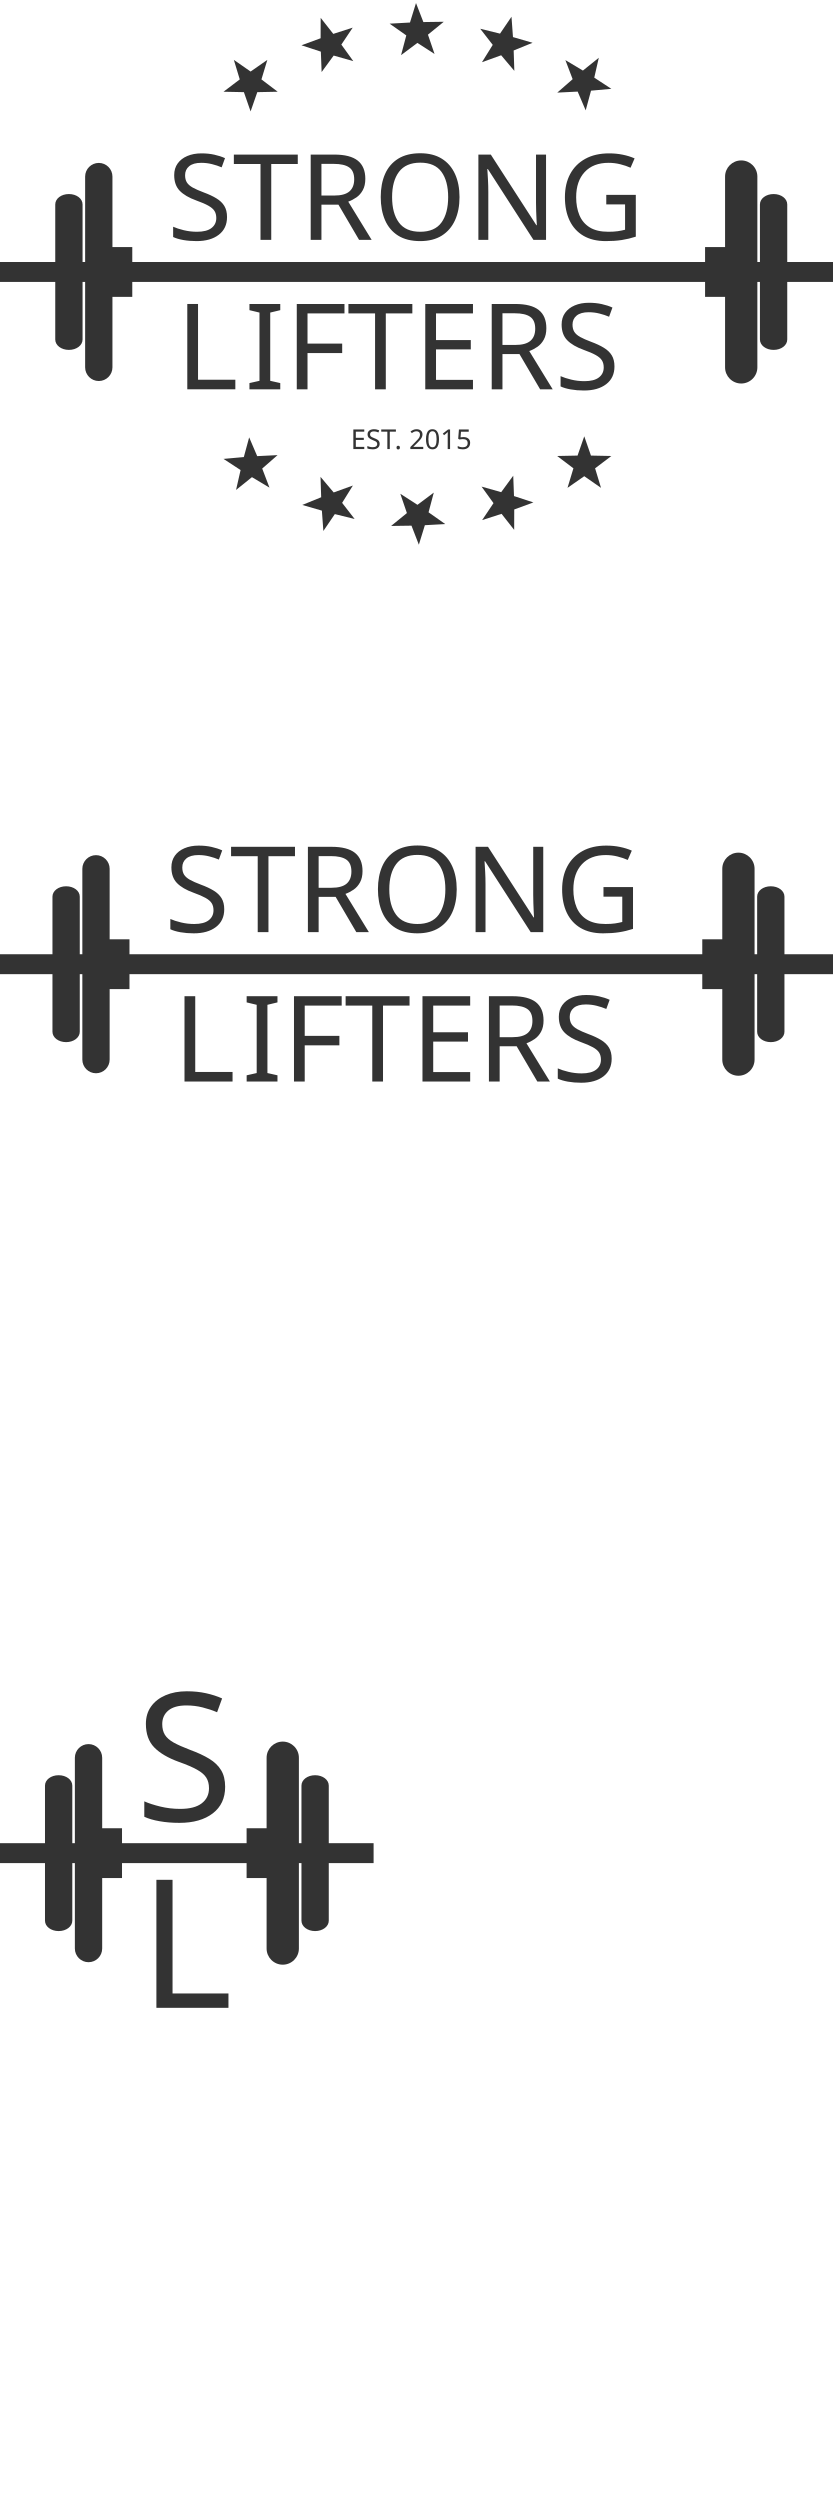
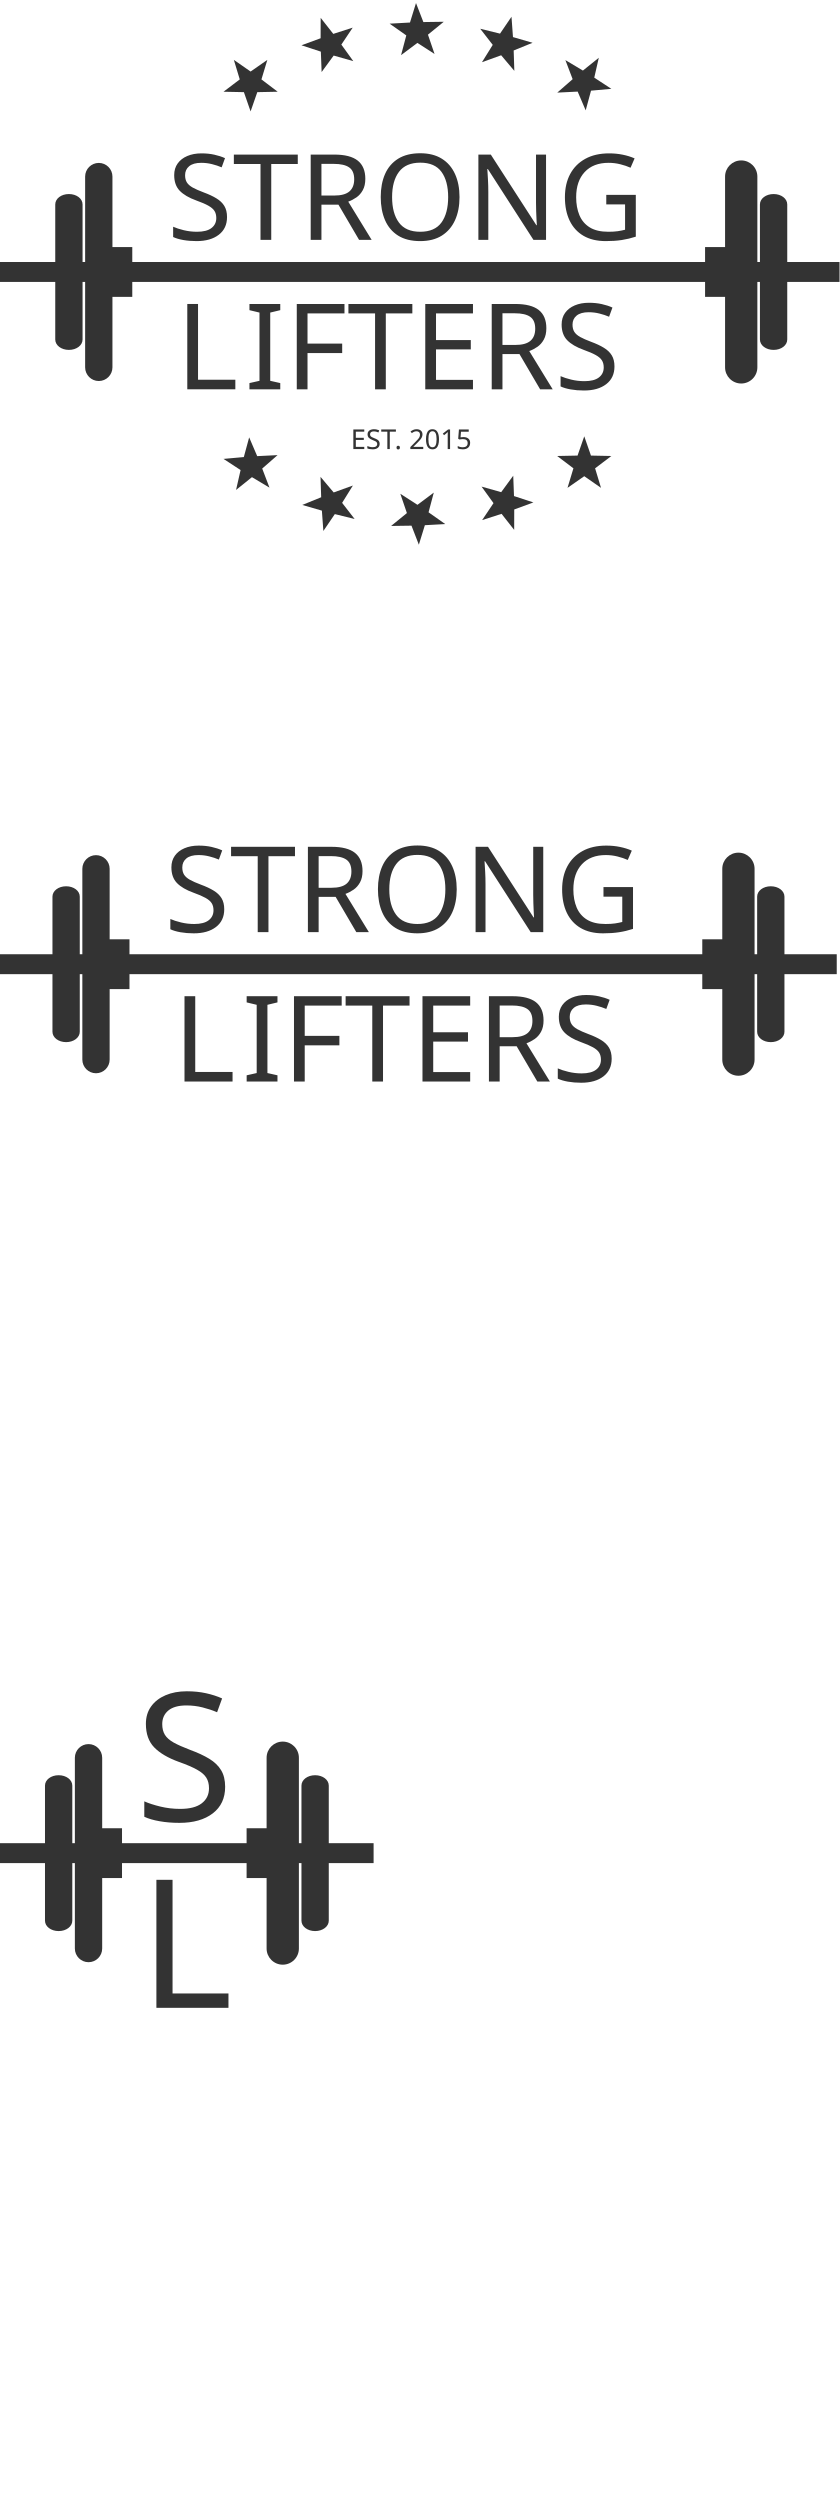
- <svg xmlns="http://www.w3.org/2000/svg" version="1.1" x="0px" y="0px" width="334.157px" height="1004px" viewBox="0 0 334.157 1004" style="enable-background:new 0 0 334.157 1004;" xml:space="preserve">
+ <svg xmlns="http://www.w3.org/2000/svg" version="1.1" id="Layer_1" x="0px" y="0px" width="337.157px" height="1004px" viewBox="0 0 337.157 1004" style="enable-background:new 0 0 337.157 1004;" xml:space="preserve">
  <g id="grid" style="display:none;">
    <g style="display:inline;">
      <g>
        <rect y="1020" style="fill:none;stroke:#333333;stroke-width:0.25;" width="340" height="340" />
      </g>
      <g>
        <rect y="680" style="fill:none;stroke:#333333;stroke-width:0.25;" width="340" height="340" />
      </g>
      <g>
        <rect y="340" style="fill:none;stroke:#333333;stroke-width:0.25;" width="340" height="340" />
      </g>
      <g>
        <rect style="fill:none;stroke:#333333;stroke-width:0.25;" width="340" height="340" />
      </g>
    </g>
  </g>
  <g id="logo_sm">
-     <text transform="matrix(1 0 0 1 54.2778 731.3428)">
-       <tspan x="0" y="0" style="fill:#333333; font-family:'HouschkaPro-ExtraBold'; font-size:72;">S</tspan>
-       <tspan x="1.548" y="75" style="fill:#333333; font-family:'HouschkaPro-ExtraBold'; font-size:72;">L</tspan>
-     </text>
+     <text transform="matrix(1 0 0 1 54.2778 731.3428)" style="fill:#333333; font-family:'HouschkaPro-ExtraBold'; font-size:72;">S</text>
+     <text transform="matrix(1 0 0 1 55.8257 806.3428)" style="fill:#333333; font-family:'HouschkaPro-ExtraBold'; font-size:72;">L</text>
    <g>
      <rect y="740.223" style="fill:#333333;" width="150.035" height="8" />
    </g>
    <g>
-       <path style="fill:#333333;" d="M113.551,788.019c-3.024,0-5.484-2.46-5.484-5.484v-76.623c0-3.024,2.46-5.484,5.484-5.484    s5.484,2.46,5.484,5.484v76.623C119.035,785.559,116.575,788.019,113.551,788.019L113.551,788.019z" />
-       <path style="fill:#333333;" d="M113.551,701.427c2.477,0,4.484,2.008,4.484,4.484v76.623c0,2.477-2.008,4.484-4.484,4.484    s-4.484-2.008-4.484-4.484v-76.623C109.066,703.435,111.074,701.427,113.551,701.427 M113.551,699.427    c-3.575,0-6.484,2.909-6.484,6.484v76.623c0,3.575,2.909,6.484,6.484,6.484s6.484-2.909,6.484-6.484v-76.623    C120.035,702.336,117.126,699.427,113.551,699.427L113.551,699.427z" />
+       <path style="fill:#333333;" d="M113.551,788.019c-3.024,0-5.484-2.46-5.484-5.483v-76.623c0-3.024,2.46-5.484,5.484-5.484    c3.024,0,5.484,2.46,5.484,5.484v76.623C119.035,785.559,116.575,788.019,113.551,788.019L113.551,788.019z" />
+       <path style="fill:#333333;" d="M113.551,701.427c2.477,0,4.484,2.008,4.484,4.484v76.623c0,2.477-2.008,4.483-4.484,4.483    c-2.476,0-4.484-2.008-4.484-4.483v-76.623C109.066,703.435,111.074,701.427,113.551,701.427 M113.551,699.427    c-3.575,0-6.484,2.909-6.484,6.484v76.623c0,3.575,2.909,6.483,6.484,6.483c3.575,0,6.484-2.908,6.484-6.483v-76.623    C120.035,702.336,117.126,699.427,113.551,699.427L113.551,699.427z" />
    </g>
    <g>
      <rect x="40" y="734.223" style="fill:#333333;" width="9" height="20" />
    </g>
    <g>
      <rect x="99.035" y="734.223" style="fill:#333333;" width="9" height="20" />
    </g>
    <g>
-       <path style="fill:#333333;" d="M126.551,775.02c-2.749,0-4.984-1.649-4.984-3.676v-54.242c0-2.025,2.235-3.674,4.984-3.674    s4.984,1.648,4.984,3.674v54.242C131.535,773.37,129.3,775.02,126.551,775.02L126.551,775.02z" />
-       <path style="fill:#333333;" d="M126.551,713.928c2.477,0,4.484,1.42,4.484,3.174v54.242c0,1.754-2.008,3.176-4.484,3.176    s-4.484-1.422-4.484-3.176v-54.242C122.066,715.348,124.074,713.928,126.551,713.928 M126.551,712.928    c-3.075,0-5.484,1.833-5.484,4.174v54.242c0,2.342,2.409,4.176,5.484,4.176s5.484-1.834,5.484-4.176v-54.242    C132.035,714.761,129.626,712.928,126.551,712.928L126.551,712.928z" />
+       <path style="fill:#333333;" d="M126.551,775.02c-2.749,0-4.984-1.648-4.984-3.676v-54.242c0-2.024,2.235-3.674,4.984-3.674    s4.984,1.648,4.984,3.674v54.242C131.535,773.37,129.3,775.02,126.551,775.02L126.551,775.02z" />
+       <path style="fill:#333333;" d="M126.551,713.928c2.477,0,4.484,1.42,4.484,3.174v54.242c0,1.754-2.008,3.176-4.484,3.176    c-2.476,0-4.484-1.422-4.484-3.176v-54.242C122.066,715.348,124.074,713.928,126.551,713.928 M126.551,712.928    c-3.075,0-5.484,1.833-5.484,4.174v54.242c0,2.342,2.409,4.176,5.484,4.176c3.075,0,5.484-1.834,5.484-4.176v-54.242    C132.035,714.761,129.626,712.928,126.551,712.928L126.551,712.928z" />
    </g>
    <g>
-       <path style="fill:#333333;" d="M35.551,787.52c-2.749,0-4.984-2.236-4.984-4.984v-76.623c0-2.748,2.235-4.984,4.984-4.984    s4.984,2.236,4.984,4.984v76.623C40.535,785.283,38.3,787.52,35.551,787.52L35.551,787.52z" />
-       <path style="fill:#333333;" d="M35.551,701.428c2.477,0,4.484,2.008,4.484,4.484v76.623c0,2.477-2.008,4.484-4.484,4.484    s-4.484-2.008-4.484-4.484v-76.623C31.066,703.436,33.074,701.428,35.551,701.428 M35.551,700.428    c-3.024,0-5.484,2.46-5.484,5.484v76.623c0,3.024,2.46,5.484,5.484,5.484s5.484-2.46,5.484-5.484v-76.623    C41.035,702.888,38.575,700.428,35.551,700.428L35.551,700.428z" />
+       <path style="fill:#333333;" d="M35.551,787.52c-2.749,0-4.984-2.235-4.984-4.983v-76.623c0-2.748,2.235-4.984,4.984-4.984    s4.984,2.236,4.984,4.984v76.623C40.535,785.283,38.3,787.52,35.551,787.52L35.551,787.52z" />
+       <path style="fill:#333333;" d="M35.551,701.428c2.477,0,4.484,2.008,4.484,4.484v76.623c0,2.477-2.008,4.483-4.484,4.483    c-2.476,0-4.484-2.008-4.484-4.483v-76.623C31.066,703.436,33.074,701.428,35.551,701.428 M35.551,700.428    c-3.024,0-5.484,2.46-5.484,5.484v76.623c0,3.023,2.46,5.483,5.484,5.483c3.024,0,5.484-2.46,5.484-5.483v-76.623    C41.035,702.888,38.575,700.428,35.551,700.428L35.551,700.428z" />
    </g>
    <g>
-       <path style="fill:#333333;" d="M23.551,775.02c-2.749,0-4.984-1.649-4.984-3.676v-54.242c0-2.025,2.235-3.674,4.984-3.674    s4.984,1.648,4.984,3.674v54.242C28.535,773.37,26.3,775.02,23.551,775.02L23.551,775.02z" />
-       <path style="fill:#333333;" d="M23.551,713.928c2.477,0,4.484,1.42,4.484,3.174v54.242c0,1.754-2.008,3.176-4.484,3.176    s-4.484-1.422-4.484-3.176v-54.242C19.066,715.348,21.074,713.928,23.551,713.928 M23.551,712.928    c-3.075,0-5.484,1.833-5.484,4.174v54.242c0,2.342,2.409,4.176,5.484,4.176s5.484-1.834,5.484-4.176v-54.242    C29.035,714.761,26.626,712.928,23.551,712.928L23.551,712.928z" />
+       <path style="fill:#333333;" d="M23.551,775.02c-2.749,0-4.984-1.648-4.984-3.676v-54.242c0-2.024,2.235-3.674,4.984-3.674    s4.984,1.648,4.984,3.674v54.242C28.535,773.37,26.3,775.02,23.551,775.02L23.551,775.02z" />
+       <path style="fill:#333333;" d="M23.551,713.928c2.477,0,4.484,1.42,4.484,3.174v54.242c0,1.754-2.008,3.176-4.484,3.176    c-2.476,0-4.484-1.422-4.484-3.176v-54.242C19.066,715.348,21.074,713.928,23.551,713.928 M23.551,712.928    c-3.075,0-5.484,1.833-5.484,4.174v54.242c0,2.342,2.409,4.176,5.484,4.176c3.075,0,5.484-1.834,5.484-4.176v-54.242    C29.035,714.761,26.626,712.928,23.551,712.928L23.551,712.928z" />
    </g>
  </g>
  <g id="logo_md">
    <text transform="matrix(1 0 0 1 65.9585 374.3428)" style="fill:#333333; font-family:'HouschkaPro-ExtraBold'; font-size:48;">STRONG</text>
-     <text transform="matrix(1 0 0 1 69.439 434.3428)">
-       <tspan x="0" y="0" style="fill:#333333; font-family:'HouschkaPro-ExtraBold'; font-size:48; letter-spacing:1;">L</tspan>
-       <tspan x="27.696" y="0" style="fill:#333333; font-family:'HouschkaPro-ExtraBold'; font-size:48;">IFTERS</tspan>
-     </text>
+     <text transform="matrix(1 0 0 1 69.439 434.3428)" style="fill:#333333; font-family:'HouschkaPro-ExtraBold'; font-size:48;">L</text>
+     <text transform="matrix(1 0 0 1 97.1348 434.3428)" style="fill:#333333; font-family:'HouschkaPro-ExtraBold'; font-size:48;">IFTERS</text>
    <g>
-       <rect y="383.223" style="fill:#333333;" width="336.035" height="8" />
+       <rect y="383.223" style="fill:#333333;" width="336.036" height="8" />
    </g>
    <g>
-       <path style="fill:#333333;" d="M296.551,431.019c-3.024,0-5.484-2.46-5.484-5.484v-76.623c0-3.024,2.46-5.484,5.484-5.484    s5.484,2.46,5.484,5.484v76.623C302.035,428.559,299.575,431.019,296.551,431.019L296.551,431.019z" />
-       <path style="fill:#333333;" d="M296.551,344.427c2.477,0,4.484,2.008,4.484,4.484v76.623c0,2.477-2.008,4.484-4.484,4.484    s-4.484-2.008-4.484-4.484v-76.623C292.066,346.435,294.074,344.427,296.551,344.427 M296.551,342.427    c-3.575,0-6.484,2.909-6.484,6.484v76.623c0,3.575,2.909,6.484,6.484,6.484s6.484-2.909,6.484-6.484v-76.623    C303.035,345.336,300.126,342.427,296.551,342.427L296.551,342.427z" />
+       <path style="fill:#333333;" d="M296.551,431.019c-3.024,0-5.484-2.46-5.484-5.483v-76.623c0-3.024,2.46-5.484,5.484-5.484    c3.023,0,5.484,2.46,5.484,5.484v76.623C302.036,428.559,299.575,431.019,296.551,431.019L296.551,431.019z" />
+       <path style="fill:#333333;" d="M296.551,344.427c2.477,0,4.484,2.008,4.484,4.484v76.623c0,2.477-2.009,4.483-4.484,4.483    c-2.477,0-4.484-2.008-4.484-4.483v-76.623C292.066,346.435,294.075,344.427,296.551,344.427 M296.551,342.427    c-3.575,0-6.484,2.909-6.484,6.484v76.623c0,3.575,2.909,6.483,6.484,6.483c3.574,0,6.484-2.908,6.484-6.483v-76.623    C303.036,345.336,300.125,342.427,296.551,342.427L296.551,342.427z" />
    </g>
    <g>
      <rect x="43" y="377.223" style="fill:#333333;" width="9" height="20" />
    </g>
    <g>
-       <rect x="282.035" y="377.223" style="fill:#333333;" width="9" height="20" />
+       <rect x="282.036" y="377.223" style="fill:#333333;" width="9" height="20" />
    </g>
    <g>
-       <path style="fill:#333333;" d="M309.551,418.02c-2.748,0-4.984-1.649-4.984-3.676v-54.242c0-2.025,2.236-3.674,4.984-3.674    s4.984,1.648,4.984,3.674v54.242C314.535,416.37,312.299,418.02,309.551,418.02L309.551,418.02z" />
-       <path style="fill:#333333;" d="M309.551,356.928c2.477,0,4.484,1.42,4.484,3.174v54.242c0,1.754-2.008,3.176-4.484,3.176    s-4.484-1.422-4.484-3.176v-54.242C305.066,358.348,307.074,356.928,309.551,356.928 M309.551,355.928    c-3.075,0-5.484,1.833-5.484,4.174v54.242c0,2.342,2.409,4.176,5.484,4.176s5.484-1.834,5.484-4.176v-54.242    C315.035,357.761,312.626,355.928,309.551,355.928L309.551,355.928z" />
+       <path style="fill:#333333;" d="M309.551,418.02c-2.748,0-4.984-1.648-4.984-3.676v-54.242c0-2.024,2.236-3.674,4.984-3.674    s4.984,1.648,4.984,3.674v54.242C314.536,416.37,312.299,418.02,309.551,418.02L309.551,418.02z" />
+       <path style="fill:#333333;" d="M309.551,356.928c2.477,0,4.484,1.42,4.484,3.174v54.242c0,1.754-2.009,3.176-4.484,3.176    c-2.477,0-4.484-1.422-4.484-3.176v-54.242C305.066,358.348,307.075,356.928,309.551,356.928 M309.551,355.928    c-3.075,0-5.484,1.833-5.484,4.174v54.242c0,2.342,2.409,4.176,5.484,4.176c3.074,0,5.484-1.834,5.484-4.176v-54.242    C315.036,357.761,312.625,355.928,309.551,355.928L309.551,355.928z" />
    </g>
    <g>
-       <path style="fill:#333333;" d="M38.551,430.52c-2.748,0-4.984-2.236-4.984-4.984v-76.623c0-2.748,2.236-4.984,4.984-4.984    s4.984,2.236,4.984,4.984v76.623C43.535,428.283,41.299,430.52,38.551,430.52L38.551,430.52z" />
-       <path style="fill:#333333;" d="M38.551,344.428c2.477,0,4.484,2.008,4.484,4.484v76.623c0,2.477-2.008,4.484-4.484,4.484    s-4.484-2.008-4.484-4.484v-76.623C34.066,346.436,36.074,344.428,38.551,344.428 M38.551,343.428    c-3.024,0-5.484,2.461-5.484,5.484v76.623c0,3.024,2.46,5.484,5.484,5.484s5.484-2.46,5.484-5.484v-76.623    C44.035,345.889,41.575,343.428,38.551,343.428L38.551,343.428z" />
+       <path style="fill:#333333;" d="M38.551,430.52c-2.748,0-4.984-2.235-4.984-4.983v-76.623c0-2.748,2.236-4.984,4.984-4.984    c2.748,0,4.984,2.236,4.984,4.984v76.623C43.535,428.283,41.299,430.52,38.551,430.52L38.551,430.52z" />
+       <path style="fill:#333333;" d="M38.551,344.428c2.477,0,4.484,2.008,4.484,4.484v76.623c0,2.477-2.008,4.484-4.484,4.484    c-2.476,0-4.484-2.009-4.484-4.484v-76.623C34.066,346.436,36.074,344.428,38.551,344.428 M38.551,343.428    c-3.024,0-5.484,2.461-5.484,5.484v76.623c0,3.023,2.46,5.484,5.484,5.484c3.024,0,5.484-2.461,5.484-5.484v-76.623    C44.035,345.889,41.575,343.428,38.551,343.428L38.551,343.428z" />
    </g>
    <g>
-       <path style="fill:#333333;" d="M26.551,418.02c-2.748,0-4.984-1.649-4.984-3.676v-54.242c0-2.025,2.236-3.674,4.984-3.674    s4.984,1.648,4.984,3.674v54.242C31.535,416.37,29.299,418.02,26.551,418.02L26.551,418.02z" />
-       <path style="fill:#333333;" d="M26.551,356.928c2.477,0,4.484,1.42,4.484,3.174v54.242c0,1.754-2.008,3.176-4.484,3.176    s-4.484-1.422-4.484-3.176v-54.242C22.066,358.348,24.074,356.928,26.551,356.928 M26.551,355.928    c-3.075,0-5.484,1.833-5.484,4.174v54.242c0,2.342,2.409,4.176,5.484,4.176s5.484-1.834,5.484-4.176v-54.242    C32.035,357.761,29.626,355.928,26.551,355.928L26.551,355.928z" />
+       <path style="fill:#333333;" d="M26.551,418.02c-2.748,0-4.984-1.648-4.984-3.676v-54.242c0-2.024,2.236-3.674,4.984-3.674    c2.748,0,4.984,1.648,4.984,3.674v54.242C31.535,416.37,29.299,418.02,26.551,418.02L26.551,418.02z" />
+       <path style="fill:#333333;" d="M26.551,356.928c2.477,0,4.484,1.42,4.484,3.174v54.242c0,1.754-2.008,3.176-4.484,3.176    c-2.476,0-4.484-1.422-4.484-3.176v-54.242C22.066,358.348,24.074,356.928,26.551,356.928 M26.551,355.928    c-3.075,0-5.484,1.833-5.484,4.174v54.242c0,2.342,2.409,4.176,5.484,4.176c3.075,0,5.484-1.834,5.484-4.176v-54.242    C32.035,357.761,29.626,355.928,26.551,355.928L26.551,355.928z" />
    </g>
  </g>
  <g id="logo_lg">
    <text transform="matrix(1 0 0 1 67.0806 96.3428)" style="fill:#333333; font-family:'HouschkaPro-ExtraBold'; font-size:48;">STRONG</text>
-     <text transform="matrix(1 0 0 1 70.561 156.3428)">
-       <tspan x="0" y="0" style="fill:#333333; font-family:'HouschkaPro-ExtraBold'; font-size:48; letter-spacing:1;">L</tspan>
-       <tspan x="27.696" y="0" style="fill:#333333; font-family:'HouschkaPro-ExtraBold'; font-size:48;">IFTERS</tspan>
-     </text>
+     <text transform="matrix(1 0 0 1 70.561 156.3428)" style="fill:#333333; font-family:'HouschkaPro-ExtraBold'; font-size:48;">L</text>
+     <text transform="matrix(1 0 0 1 98.2568 156.3428)" style="fill:#333333; font-family:'HouschkaPro-ExtraBold'; font-size:48;">IFTERS</text>
    <text transform="matrix(1 0 0 1 140.8384 180.3428)" style="fill:#333333; font-family:'HouschkaPro-ExtraBold'; font-size:11;">EST. 2015</text>
    <g>
      <g>
-         <polygon style="fill:#333333;" points="238.658,31.189 245.518,35.672 237.355,36.411 235.213,44.32 231.988,36.787      223.805,37.19 229.974,31.797 227.058,24.139 234.095,28.338 240.478,23.2    " />
+         <polygon style="fill:#333333;" points="238.659,31.189 245.518,35.672 237.355,36.411 235.213,44.32 231.988,36.787      223.805,37.19 229.974,31.797 227.058,24.139 234.095,28.338 240.478,23.2    " />
      </g>
      <g>
-         <polygon style="fill:#333333;" points="206.01,14.896 213.881,17.178 206.291,20.271 206.554,28.461 201.269,22.199      193.56,24.979 197.883,18.017 192.855,11.546 200.812,13.504 205.414,6.725    " />
+         <polygon style="fill:#333333;" points="206.01,14.896 213.881,17.178 206.292,20.271 206.554,28.461 201.269,22.199      193.56,24.979 197.883,18.017 192.855,11.546 200.812,13.504 205.415,6.725    " />
      </g>
      <g>
-         <polygon style="fill:#333333;" points="170.025,8.86 178.219,8.741 171.865,13.918 174.511,21.674 167.626,17.23 161.066,22.143      163.165,14.221 156.465,9.503 164.647,9.049 167.066,1.22    " />
+         <polygon style="fill:#333333;" points="170.025,8.86 178.219,8.741 171.866,13.918 174.511,21.674 167.625,17.23 161.066,22.143      163.165,14.221 156.465,9.503 164.647,9.049 167.066,1.22    " />
      </g>
      <g>
        <polygon style="fill:#333333;" points="133.848,13.609 141.648,11.1 137.086,17.907 141.883,24.551 134,22.314 129.164,28.93      128.854,20.741 121.068,18.188 128.76,15.361 128.784,7.167    " />
      </g>
      <g>
        <polygon style="fill:#333333;" points="100.639,28.728 107.366,24.047 104.993,31.891 111.523,36.842 103.331,37.008      100.639,44.748 97.95,37.008 89.756,36.842 96.287,31.891 93.914,24.047    " />
      </g>
    </g>
    <g>
      <g>
        <polygon style="fill:#333333;" points="96.619,188.776 89.759,184.294 97.919,183.556 100.064,175.646 103.289,183.181      111.472,182.776 105.302,188.169 108.218,195.828 101.182,191.628 94.798,196.767    " />
      </g>
      <g>
        <polygon style="fill:#333333;" points="129.266,205.07 121.396,202.788 128.984,199.696 128.722,191.507 134.007,197.769      141.716,194.989 137.394,201.95 142.42,208.422 134.464,206.463 129.862,213.242    " />
      </g>
      <g>
        <polygon style="fill:#333333;" points="165.252,211.106 157.058,211.226 163.41,206.05 160.765,198.296 167.65,202.737      174.209,197.825 172.111,205.747 178.811,210.466 170.629,210.919 168.211,218.748    " />
      </g>
      <g>
-         <polygon style="fill:#333333;" points="201.428,206.358 193.629,208.867 198.189,202.061 193.393,195.419 201.277,197.653      206.113,191.038 206.422,199.227 214.209,201.782 206.516,204.606 206.492,212.801    " />
+         <polygon style="fill:#333333;" points="201.428,206.358 193.629,208.867 198.189,202.061 193.393,195.419 201.277,197.653      206.113,191.038 206.422,199.227 214.209,201.782 206.516,204.606 206.493,212.801    " />
      </g>
      <g>
-         <polygon style="fill:#333333;" points="234.637,191.241 227.91,195.921 230.283,188.077 223.754,183.128 231.947,182.96      234.637,175.221 237.328,182.96 245.52,183.128 238.99,188.077 241.363,195.921    " />
+         <polygon style="fill:#333333;" points="234.637,191.241 227.911,195.921 230.284,188.077 223.754,183.128 231.947,182.96      234.637,175.221 237.329,182.96 245.52,183.128 238.991,188.077 241.363,195.921    " />
      </g>
    </g>
    <g>
      <rect y="105.223" style="fill:#333333;" width="337.157" height="8" />
    </g>
    <g>
-       <path style="fill:#333333;" d="M297.673,153.019c-3.024,0-5.484-2.46-5.484-5.484V70.911c0-3.024,2.46-5.484,5.484-5.484    s5.484,2.46,5.484,5.484v76.623C303.157,150.558,300.697,153.019,297.673,153.019L297.673,153.019z" />
-       <path style="fill:#333333;" d="M297.673,66.427c2.477,0,4.484,2.008,4.484,4.484v76.623c0,2.477-2.008,4.484-4.484,4.484    s-4.484-2.008-4.484-4.484V70.911C293.188,68.435,295.196,66.427,297.673,66.427 M297.673,64.427    c-3.575,0-6.484,2.909-6.484,6.484v76.623c0,3.576,2.909,6.484,6.484,6.484s6.484-2.909,6.484-6.484V70.911    C304.157,67.335,301.248,64.427,297.673,64.427L297.673,64.427z" />
+       <path style="fill:#333333;" d="M297.672,153.019c-3.023,0-5.483-2.46-5.483-5.484V70.911c0-3.024,2.46-5.484,5.483-5.484    c3.025,0,5.484,2.46,5.484,5.484v76.623C303.157,150.558,300.697,153.019,297.672,153.019L297.672,153.019z" />
+       <path style="fill:#333333;" d="M297.672,66.427c2.478,0,4.484,2.008,4.484,4.484v76.623c0,2.477-2.008,4.484-4.484,4.484    c-2.476,0-4.483-2.008-4.483-4.484V70.911C293.188,68.435,295.196,66.427,297.672,66.427 M297.672,64.427    c-3.574,0-6.483,2.909-6.483,6.484v76.623c0,3.576,2.909,6.484,6.483,6.484c3.576,0,6.484-2.909,6.484-6.484V70.911    C304.157,67.335,301.249,64.427,297.672,64.427L297.672,64.427z" />
    </g>
    <g>
      <rect x="44.122" y="99.223" style="fill:#333333;" width="9" height="20" />
    </g>
    <g>
      <rect x="283.157" y="99.223" style="fill:#333333;" width="9" height="20" />
    </g>
    <g>
-       <path style="fill:#333333;" d="M310.673,140.02c-2.748,0-4.984-1.649-4.984-3.676V82.102c0-2.026,2.236-3.674,4.984-3.674    s4.984,1.648,4.984,3.674v54.242C315.657,138.371,313.421,140.02,310.673,140.02L310.673,140.02z" />
-       <path style="fill:#333333;" d="M310.673,78.928c2.477,0,4.484,1.42,4.484,3.174v54.242c0,1.754-2.008,3.176-4.484,3.176    s-4.484-1.422-4.484-3.176V82.102C306.188,80.348,308.196,78.928,310.673,78.928 M310.673,77.928    c-3.075,0-5.484,1.833-5.484,4.174v54.242c0,2.342,2.409,4.176,5.484,4.176s5.484-1.834,5.484-4.176V82.102    C316.157,79.761,313.748,77.928,310.673,77.928L310.673,77.928z" />
+       <path style="fill:#333333;" d="M310.672,140.02c-2.748,0-4.983-1.649-4.983-3.676V82.102c0-2.026,2.235-3.674,4.983-3.674    s4.984,1.648,4.984,3.674v54.242C315.657,138.371,313.42,140.02,310.672,140.02L310.672,140.02z" />
+       <path style="fill:#333333;" d="M310.672,78.928c2.478,0,4.484,1.42,4.484,3.174v54.242c0,1.754-2.008,3.176-4.484,3.176    c-2.476,0-4.483-1.422-4.483-3.176V82.102C306.188,80.348,308.196,78.928,310.672,78.928 M310.672,77.928    c-3.074,0-5.483,1.833-5.483,4.174v54.242c0,2.342,2.409,4.176,5.483,4.176c3.076,0,5.484-1.834,5.484-4.176V82.102    C316.157,79.761,313.749,77.928,310.672,77.928L310.672,77.928z" />
    </g>
    <g>
      <path style="fill:#333333;" d="M39.673,152.52c-2.749,0-4.984-2.236-4.984-4.984V70.912c0-2.749,2.236-4.984,4.984-4.984    s4.984,2.236,4.984,4.984v76.623C44.657,150.284,42.421,152.52,39.673,152.52L39.673,152.52z" />
      <path style="fill:#333333;" d="M39.673,66.428c2.477,0,4.484,2.008,4.484,4.484v76.623c0,2.477-2.008,4.484-4.484,4.484    s-4.484-2.008-4.484-4.484V70.912C35.188,68.436,37.196,66.428,39.673,66.428 M39.673,65.428c-3.024,0-5.484,2.46-5.484,5.484    v76.623c0,3.024,2.46,5.484,5.484,5.484s5.484-2.46,5.484-5.484V70.912C45.157,67.888,42.697,65.428,39.673,65.428L39.673,65.428z    " />
    </g>
    <g>
      <path style="fill:#333333;" d="M27.673,140.02c-2.749,0-4.984-1.649-4.984-3.676V82.102c0-2.026,2.236-3.674,4.984-3.674    s4.984,1.648,4.984,3.674v54.242C32.657,138.371,30.421,140.02,27.673,140.02L27.673,140.02z" />
-       <path style="fill:#333333;" d="M27.673,78.928c2.477,0,4.484,1.42,4.484,3.174v54.242c0,1.754-2.008,3.176-4.484,3.176    s-4.484-1.422-4.484-3.176V82.102C23.188,80.348,25.196,78.928,27.673,78.928 M27.673,77.928c-3.075,0-5.484,1.833-5.484,4.174    v54.242c0,2.342,2.409,4.176,5.484,4.176s5.484-1.834,5.484-4.176V82.102C33.157,79.761,30.748,77.928,27.673,77.928    L27.673,77.928z" />
+       <path style="fill:#333333;" d="M27.673,78.928c2.477,0,4.484,1.42,4.484,3.174v54.242c0,1.754-2.008,3.176-4.484,3.176    s-4.484-1.422-4.484-3.176V82.102C23.188,80.348,25.196,78.928,27.673,78.928 M27.673,77.928c-3.075,0-5.484,1.833-5.484,4.174    v54.242c0,2.342,2.409,4.176,5.484,4.176c3.075,0,5.484-1.834,5.484-4.176V82.102C33.157,79.761,30.748,77.928,27.673,77.928    L27.673,77.928z" />
    </g>
  </g>
</svg>
